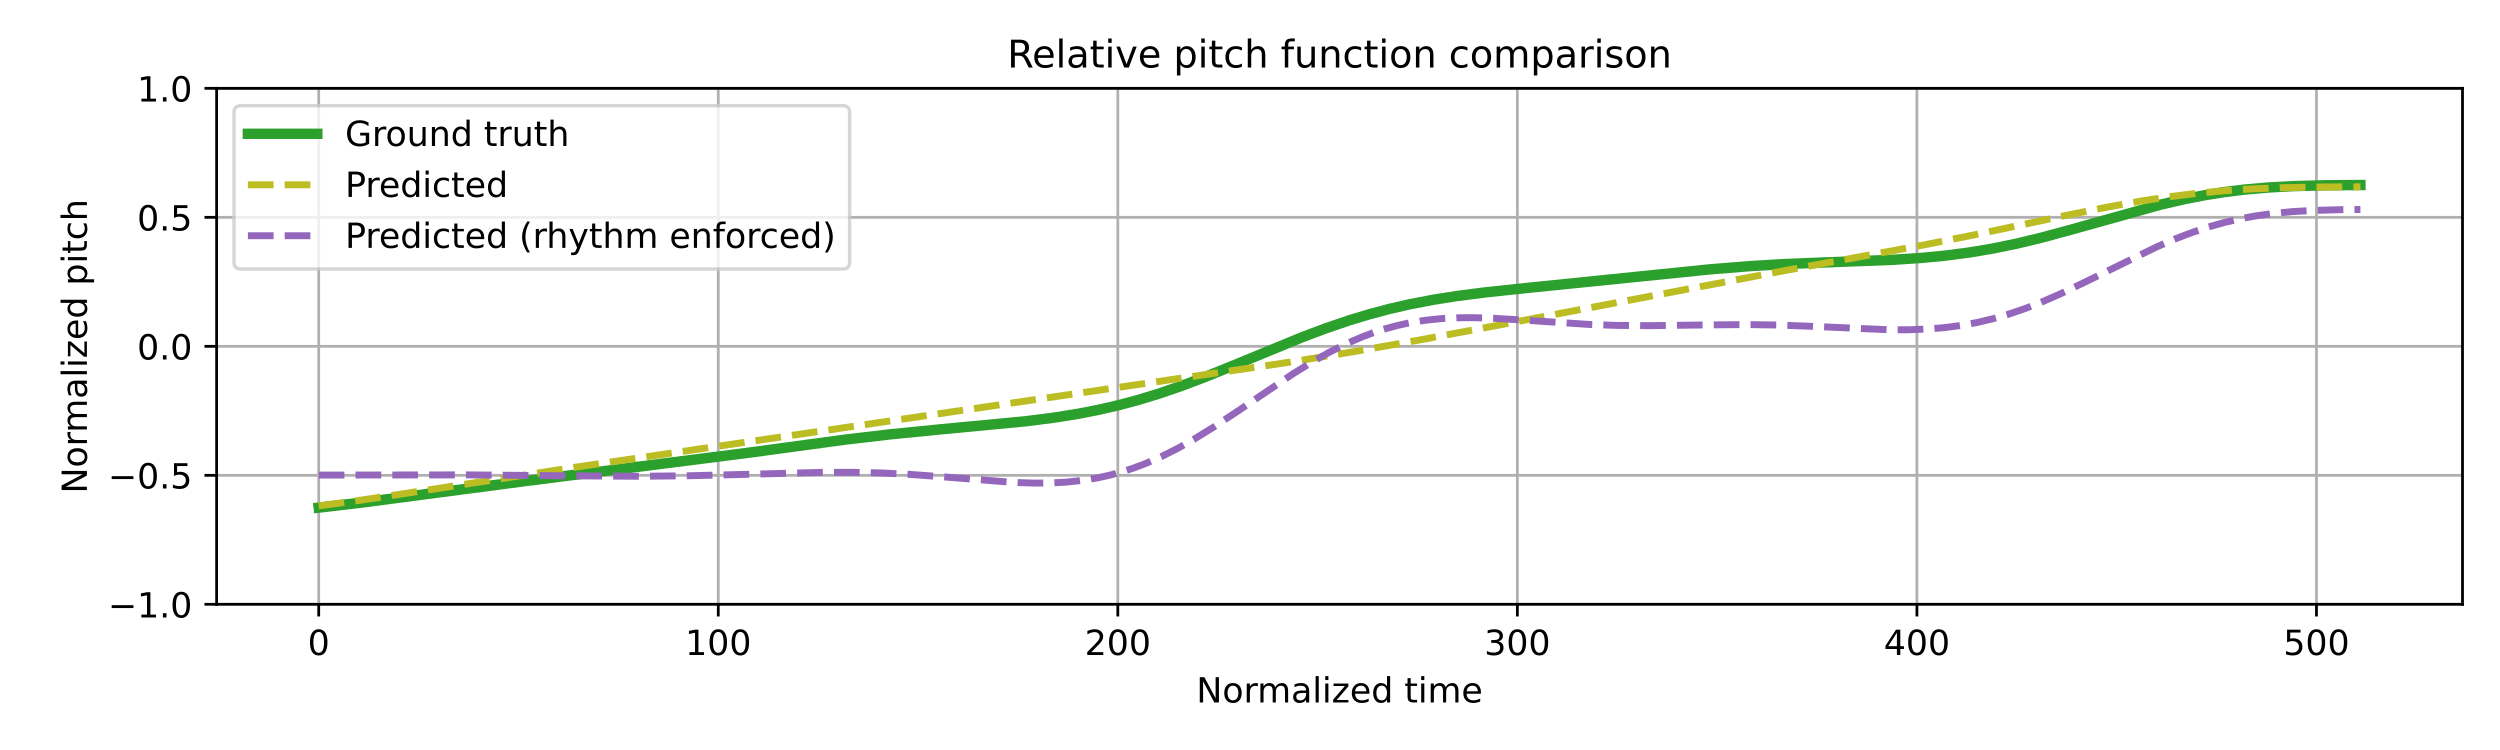
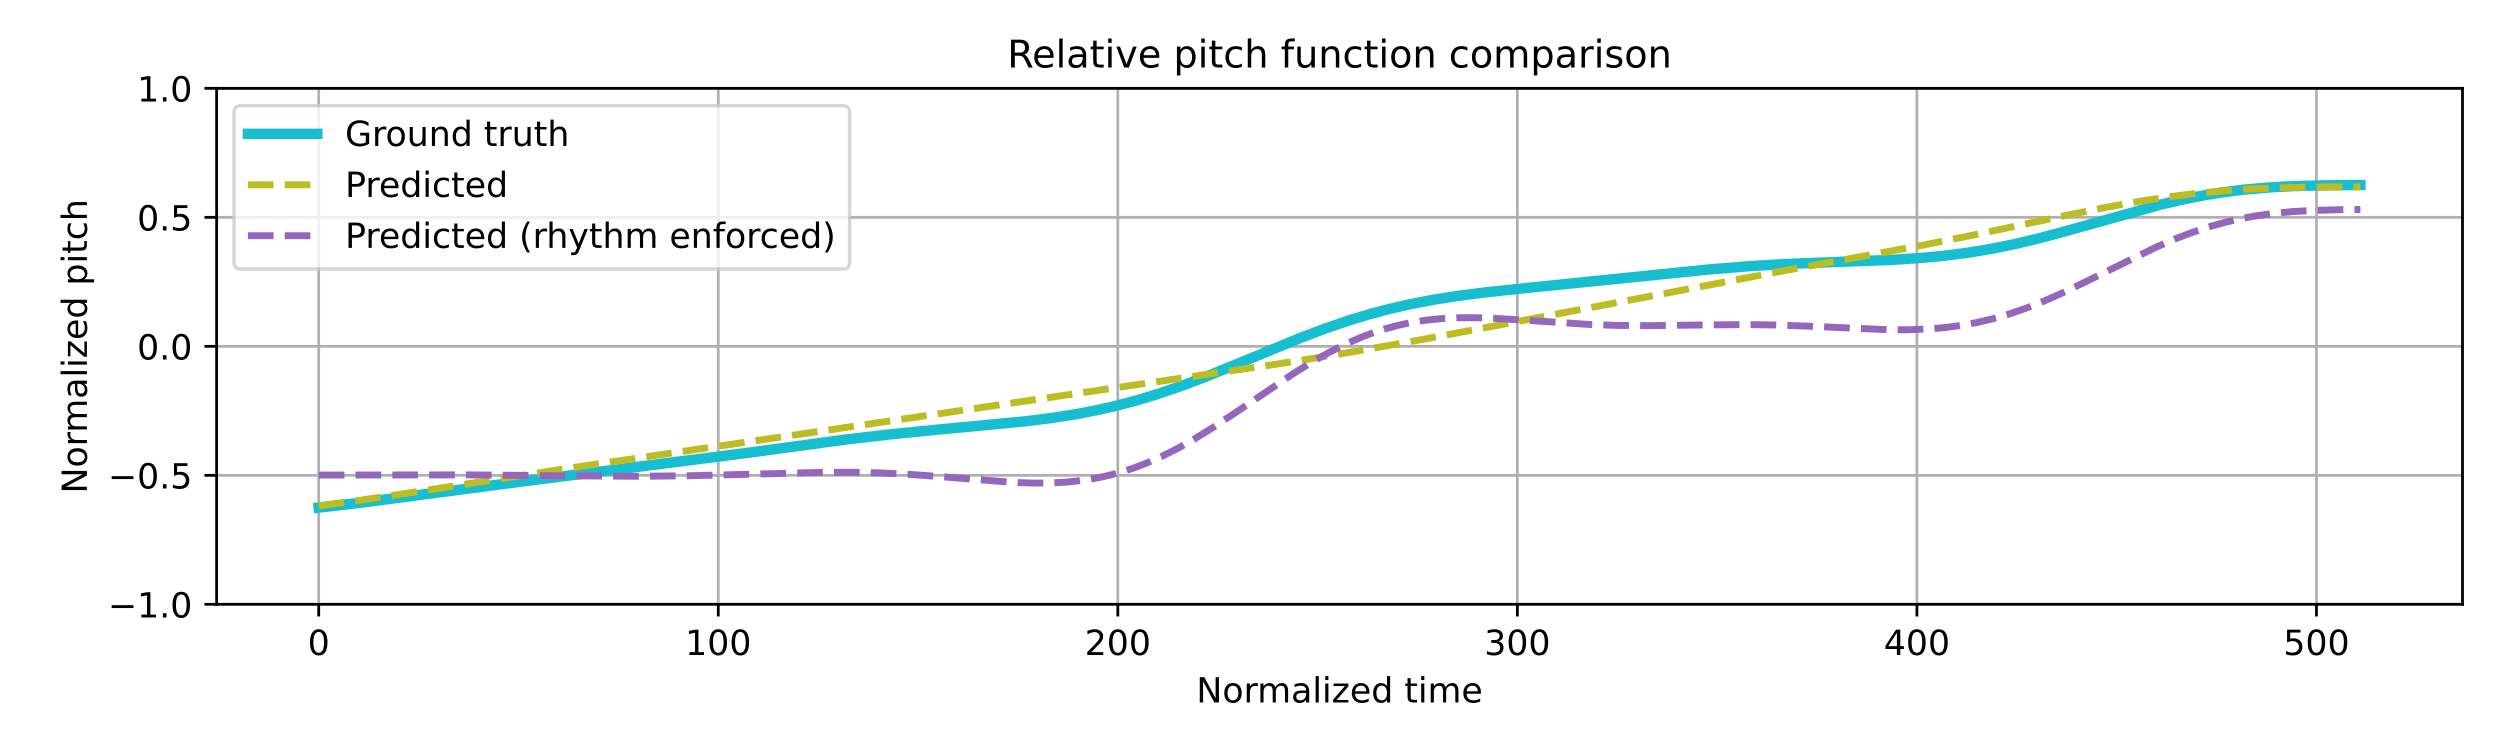
<svg xmlns="http://www.w3.org/2000/svg" xmlns:xlink="http://www.w3.org/1999/xlink" width="720pt" height="216pt" viewBox="0 0 720 216" version="1.1">
  <defs>
    <style type="text/css">*{stroke-linejoin: round; stroke-linecap: butt}</style>
  </defs>
  <g id="figure_1">
    <g id="patch_1">
      <path d="M 0 216  L 720 216  L 720 0  L 0 0  z " style="fill: #ffffff" />
    </g>
    <g id="axes_1">
      <g id="patch_2">
        <path d="M 62.39 174.04  L 709.2 174.04  L 709.2 25.44  L 62.39 25.44  z " style="fill: #ffffff" />
      </g>
      <g id="matplotlib.axis_1">
        <g id="xtick_1">
          <g id="line2d_1">
-             <path d="M 91.79 174.04  L 91.79 25.44  " clip-path="url(#p5f5b98c990)" style="fill: none; stroke: #b0b0b0; stroke-width: 0.8; stroke-linecap: square" />
+             <path d="M 91.79 174.04  L 91.79 25.44  " clip-path="url(#p38c64b8bce)" style="fill: none; stroke: #b0b0b0; stroke-width: 0.8; stroke-linecap: square" />
          </g>
          <g id="line2d_2">
            <defs>
-               <path id="m9836d0d7df" d="M 0 0  L 0 3.5  " style="stroke: #000000; stroke-width: 0.8" />
-             </defs>
-             <g>
-               <use xlink:href="#m9836d0d7df" x="91.79" y="174.04" style="stroke: #000000; stroke-width: 0.8" />
+               <path id="m291b161e72" d="M 0 0  L 0 3.5  " style="stroke: #000000; stroke-width: 0.8" />
+             </defs>
+             <g>
+               <use xlink:href="#m291b161e72" x="91.79" y="174.04" style="stroke: #000000; stroke-width: 0.8" />
            </g>
          </g>
          <g id="text_1">
            <g transform="translate(88.60921 188.6384) scale(0.1 -0.1)">
              <defs>
                <path id="DejaVuSans-30" d="M 2034 4250  Q 1547 4250 1301 3770  Q 1056 3291 1056 2328  Q 1056 1369 1301 889  Q 1547 409 2034 409  Q 2525 409 2770 889  Q 3016 1369 3016 2328  Q 3016 3291 2770 3770  Q 2525 4250 2034 4250  z M 2034 4750  Q 2819 4750 3233 4129  Q 3647 3509 3647 2328  Q 3647 1150 3233 529  Q 2819 -91 2034 -91  Q 1250 -91 836 529  Q 422 1150 422 2328  Q 422 3509 836 4129  Q 1250 4750 2034 4750  z " transform="scale(0.015625)" />
              </defs>
              <use xlink:href="#DejaVuSans-30" />
            </g>
          </g>
        </g>
        <g id="xtick_2">
          <g id="line2d_3">
-             <path d="M 206.861 174.04  L 206.861 25.44  " clip-path="url(#p5f5b98c990)" style="fill: none; stroke: #b0b0b0; stroke-width: 0.8; stroke-linecap: square" />
+             <path d="M 206.861 174.04  L 206.861 25.44  " clip-path="url(#p38c64b8bce)" style="fill: none; stroke: #b0b0b0; stroke-width: 0.8; stroke-linecap: square" />
          </g>
          <g id="line2d_4">
            <g>
-               <use xlink:href="#m9836d0d7df" x="206.861" y="174.04" style="stroke: #000000; stroke-width: 0.8" />
+               <use xlink:href="#m291b161e72" x="206.861" y="174.04" style="stroke: #000000; stroke-width: 0.8" />
            </g>
          </g>
          <g id="text_2">
            <g transform="translate(197.317 188.6384) scale(0.1 -0.1)">
              <defs>
                <path id="DejaVuSans-31" d="M 794 531  L 1825 531  L 1825 4091  L 703 3866  L 703 4441  L 1819 4666  L 2450 4666  L 2450 531  L 3481 531  L 3481 0  L 794 0  L 794 531  z " transform="scale(0.015625)" />
              </defs>
              <use xlink:href="#DejaVuSans-31" />
              <use xlink:href="#DejaVuSans-30" transform="translate(63.62305 0)" />
              <use xlink:href="#DejaVuSans-30" transform="translate(127.2461 0)" />
            </g>
          </g>
        </g>
        <g id="xtick_3">
          <g id="line2d_5">
-             <path d="M 321.931 174.04  L 321.931 25.44  " clip-path="url(#p5f5b98c990)" style="fill: none; stroke: #b0b0b0; stroke-width: 0.8; stroke-linecap: square" />
+             <path d="M 321.931 174.04  L 321.931 25.44  " clip-path="url(#p38c64b8bce)" style="fill: none; stroke: #b0b0b0; stroke-width: 0.8; stroke-linecap: square" />
          </g>
          <g id="line2d_6">
            <g>
-               <use xlink:href="#m9836d0d7df" x="321.931" y="174.04" style="stroke: #000000; stroke-width: 0.8" />
+               <use xlink:href="#m291b161e72" x="321.931" y="174.04" style="stroke: #000000; stroke-width: 0.8" />
            </g>
          </g>
          <g id="text_3">
            <g transform="translate(312.3872 188.6384) scale(0.1 -0.1)">
              <defs>
                <path id="DejaVuSans-32" d="M 1228 531  L 3431 531  L 3431 0  L 469 0  L 469 531  Q 828 903 1448 1529  Q 2069 2156 2228 2338  Q 2531 2678 2651 2914  Q 2772 3150 2772 3378  Q 2772 3750 2511 3984  Q 2250 4219 1831 4219  Q 1534 4219 1204 4116  Q 875 4013 500 3803  L 500 4441  Q 881 4594 1212 4672  Q 1544 4750 1819 4750  Q 2544 4750 2975 4387  Q 3406 4025 3406 3419  Q 3406 3131 3298 2873  Q 3191 2616 2906 2266  Q 2828 2175 2409 1742  Q 1991 1309 1228 531  z " transform="scale(0.015625)" />
              </defs>
              <use xlink:href="#DejaVuSans-32" />
              <use xlink:href="#DejaVuSans-30" transform="translate(63.62305 0)" />
              <use xlink:href="#DejaVuSans-30" transform="translate(127.2461 0)" />
            </g>
          </g>
        </g>
        <g id="xtick_4">
          <g id="line2d_7">
-             <path d="M 437.001 174.04  L 437.001 25.44  " clip-path="url(#p5f5b98c990)" style="fill: none; stroke: #b0b0b0; stroke-width: 0.8; stroke-linecap: square" />
+             <path d="M 437.001 174.04  L 437.001 25.44  " clip-path="url(#p38c64b8bce)" style="fill: none; stroke: #b0b0b0; stroke-width: 0.8; stroke-linecap: square" />
          </g>
          <g id="line2d_8">
            <g>
-               <use xlink:href="#m9836d0d7df" x="437.001" y="174.04" style="stroke: #000000; stroke-width: 0.8" />
+               <use xlink:href="#m291b161e72" x="437.001" y="174.04" style="stroke: #000000; stroke-width: 0.8" />
            </g>
          </g>
          <g id="text_4">
            <g transform="translate(427.4575 188.6384) scale(0.1 -0.1)">
              <defs>
                <path id="DejaVuSans-33" d="M 2597 2516  Q 3050 2419 3304 2112  Q 3559 1806 3559 1356  Q 3559 666 3084 287  Q 2609 -91 1734 -91  Q 1441 -91 1130 -33  Q 819 25 488 141  L 488 750  Q 750 597 1062 519  Q 1375 441 1716 441  Q 2309 441 2620 675  Q 2931 909 2931 1356  Q 2931 1769 2642 2001  Q 2353 2234 1838 2234  L 1294 2234  L 1294 2753  L 1863 2753  Q 2328 2753 2575 2939  Q 2822 3125 2822 3475  Q 2822 3834 2567 4026  Q 2313 4219 1838 4219  Q 1578 4219 1281 4162  Q 984 4106 628 3988  L 628 4550  Q 988 4650 1302 4700  Q 1616 4750 1894 4750  Q 2613 4750 3031 4423  Q 3450 4097 3450 3541  Q 3450 3153 3228 2886  Q 3006 2619 2597 2516  z " transform="scale(0.015625)" />
              </defs>
              <use xlink:href="#DejaVuSans-33" />
              <use xlink:href="#DejaVuSans-30" transform="translate(63.62305 0)" />
              <use xlink:href="#DejaVuSans-30" transform="translate(127.2461 0)" />
            </g>
          </g>
        </g>
        <g id="xtick_5">
          <g id="line2d_9">
-             <path d="M 552.072 174.04  L 552.072 25.44  " clip-path="url(#p5f5b98c990)" style="fill: none; stroke: #b0b0b0; stroke-width: 0.8; stroke-linecap: square" />
+             <path d="M 552.072 174.04  L 552.072 25.44  " clip-path="url(#p38c64b8bce)" style="fill: none; stroke: #b0b0b0; stroke-width: 0.8; stroke-linecap: square" />
          </g>
          <g id="line2d_10">
            <g>
-               <use xlink:href="#m9836d0d7df" x="552.072" y="174.04" style="stroke: #000000; stroke-width: 0.8" />
+               <use xlink:href="#m291b161e72" x="552.072" y="174.04" style="stroke: #000000; stroke-width: 0.8" />
            </g>
          </g>
          <g id="text_5">
            <g transform="translate(542.5278 188.6384) scale(0.1 -0.1)">
              <defs>
                <path id="DejaVuSans-34" d="M 2419 4116  L 825 1625  L 2419 1625  L 2419 4116  z M 2253 4666  L 3047 4666  L 3047 1625  L 3713 1625  L 3713 1100  L 3047 1100  L 3047 0  L 2419 0  L 2419 1100  L 313 1100  L 313 1709  L 2253 4666  z " transform="scale(0.015625)" />
              </defs>
              <use xlink:href="#DejaVuSans-34" />
              <use xlink:href="#DejaVuSans-30" transform="translate(63.62305 0)" />
              <use xlink:href="#DejaVuSans-30" transform="translate(127.2461 0)" />
            </g>
          </g>
        </g>
        <g id="xtick_6">
          <g id="line2d_11">
-             <path d="M 667.142 174.04  L 667.142 25.44  " clip-path="url(#p5f5b98c990)" style="fill: none; stroke: #b0b0b0; stroke-width: 0.8; stroke-linecap: square" />
+             <path d="M 667.142 174.04  L 667.142 25.44  " clip-path="url(#p38c64b8bce)" style="fill: none; stroke: #b0b0b0; stroke-width: 0.8; stroke-linecap: square" />
          </g>
          <g id="line2d_12">
            <g>
-               <use xlink:href="#m9836d0d7df" x="667.142" y="174.04" style="stroke: #000000; stroke-width: 0.8" />
+               <use xlink:href="#m291b161e72" x="667.142" y="174.04" style="stroke: #000000; stroke-width: 0.8" />
            </g>
          </g>
          <g id="text_6">
            <g transform="translate(657.5981 188.6384) scale(0.1 -0.1)">
              <defs>
                <path id="DejaVuSans-35" d="M 691 4666  L 3169 4666  L 3169 4134  L 1269 4134  L 1269 2991  Q 1406 3038 1543 3061  Q 1681 3084 1819 3084  Q 2600 3084 3056 2656  Q 3513 2228 3513 1497  Q 3513 744 3044 326  Q 2575 -91 1722 -91  Q 1428 -91 1123 -41  Q 819 9 494 109  L 494 744  Q 775 591 1075 516  Q 1375 441 1709 441  Q 2250 441 2565 725  Q 2881 1009 2881 1497  Q 2881 1984 2565 2268  Q 2250 2553 1709 2553  Q 1456 2553 1204 2497  Q 953 2441 691 2322  L 691 4666  z " transform="scale(0.015625)" />
              </defs>
              <use xlink:href="#DejaVuSans-35" />
              <use xlink:href="#DejaVuSans-30" transform="translate(63.62305 0)" />
              <use xlink:href="#DejaVuSans-30" transform="translate(127.2461 0)" />
            </g>
          </g>
        </g>
        <g id="text_7">
          <g transform="translate(344.5544 202.3166) scale(0.1 -0.1)">
            <defs>
              <path id="DejaVuSans-4e" d="M 628 4666  L 1478 4666  L 3547 763  L 3547 4666  L 4159 4666  L 4159 0  L 3309 0  L 1241 3903  L 1241 0  L 628 0  L 628 4666  z " transform="scale(0.015625)" />
              <path id="DejaVuSans-6f" d="M 1959 3097  Q 1497 3097 1228 2736  Q 959 2375 959 1747  Q 959 1119 1226 758  Q 1494 397 1959 397  Q 2419 397 2687 759  Q 2956 1122 2956 1747  Q 2956 2369 2687 2733  Q 2419 3097 1959 3097  z M 1959 3584  Q 2709 3584 3137 3096  Q 3566 2609 3566 1747  Q 3566 888 3137 398  Q 2709 -91 1959 -91  Q 1206 -91 779 398  Q 353 888 353 1747  Q 353 2609 779 3096  Q 1206 3584 1959 3584  z " transform="scale(0.015625)" />
              <path id="DejaVuSans-72" d="M 2631 2963  Q 2534 3019 2420 3045  Q 2306 3072 2169 3072  Q 1681 3072 1420 2755  Q 1159 2438 1159 1844  L 1159 0  L 581 0  L 581 3500  L 1159 3500  L 1159 2956  Q 1341 3275 1631 3429  Q 1922 3584 2338 3584  Q 2397 3584 2469 3576  Q 2541 3569 2628 3553  L 2631 2963  z " transform="scale(0.015625)" />
              <path id="DejaVuSans-6d" d="M 3328 2828  Q 3544 3216 3844 3400  Q 4144 3584 4550 3584  Q 5097 3584 5394 3201  Q 5691 2819 5691 2113  L 5691 0  L 5113 0  L 5113 2094  Q 5113 2597 4934 2840  Q 4756 3084 4391 3084  Q 3944 3084 3684 2787  Q 3425 2491 3425 1978  L 3425 0  L 2847 0  L 2847 2094  Q 2847 2600 2669 2842  Q 2491 3084 2119 3084  Q 1678 3084 1418 2786  Q 1159 2488 1159 1978  L 1159 0  L 581 0  L 581 3500  L 1159 3500  L 1159 2956  Q 1356 3278 1631 3431  Q 1906 3584 2284 3584  Q 2666 3584 2933 3390  Q 3200 3197 3328 2828  z " transform="scale(0.015625)" />
              <path id="DejaVuSans-61" d="M 2194 1759  Q 1497 1759 1228 1600  Q 959 1441 959 1056  Q 959 750 1161 570  Q 1363 391 1709 391  Q 2188 391 2477 730  Q 2766 1069 2766 1631  L 2766 1759  L 2194 1759  z M 3341 1997  L 3341 0  L 2766 0  L 2766 531  Q 2569 213 2275 61  Q 1981 -91 1556 -91  Q 1019 -91 701 211  Q 384 513 384 1019  Q 384 1609 779 1909  Q 1175 2209 1959 2209  L 2766 2209  L 2766 2266  Q 2766 2663 2505 2880  Q 2244 3097 1772 3097  Q 1472 3097 1187 3025  Q 903 2953 641 2809  L 641 3341  Q 956 3463 1253 3523  Q 1550 3584 1831 3584  Q 2591 3584 2966 3190  Q 3341 2797 3341 1997  z " transform="scale(0.015625)" />
              <path id="DejaVuSans-6c" d="M 603 4863  L 1178 4863  L 1178 0  L 603 0  L 603 4863  z " transform="scale(0.015625)" />
              <path id="DejaVuSans-69" d="M 603 3500  L 1178 3500  L 1178 0  L 603 0  L 603 3500  z M 603 4863  L 1178 4863  L 1178 4134  L 603 4134  L 603 4863  z " transform="scale(0.015625)" />
              <path id="DejaVuSans-7a" d="M 353 3500  L 3084 3500  L 3084 2975  L 922 459  L 3084 459  L 3084 0  L 275 0  L 275 525  L 2438 3041  L 353 3041  L 353 3500  z " transform="scale(0.015625)" />
              <path id="DejaVuSans-65" d="M 3597 1894  L 3597 1613  L 953 1613  Q 991 1019 1311 708  Q 1631 397 2203 397  Q 2534 397 2845 478  Q 3156 559 3463 722  L 3463 178  Q 3153 47 2828 -22  Q 2503 -91 2169 -91  Q 1331 -91 842 396  Q 353 884 353 1716  Q 353 2575 817 3079  Q 1281 3584 2069 3584  Q 2775 3584 3186 3129  Q 3597 2675 3597 1894  z M 3022 2063  Q 3016 2534 2758 2815  Q 2500 3097 2075 3097  Q 1594 3097 1305 2825  Q 1016 2553 972 2059  L 3022 2063  z " transform="scale(0.015625)" />
              <path id="DejaVuSans-64" d="M 2906 2969  L 2906 4863  L 3481 4863  L 3481 0  L 2906 0  L 2906 525  Q 2725 213 2448 61  Q 2172 -91 1784 -91  Q 1150 -91 751 415  Q 353 922 353 1747  Q 353 2572 751 3078  Q 1150 3584 1784 3584  Q 2172 3584 2448 3432  Q 2725 3281 2906 2969  z M 947 1747  Q 947 1113 1208 752  Q 1469 391 1925 391  Q 2381 391 2643 752  Q 2906 1113 2906 1747  Q 2906 2381 2643 2742  Q 2381 3103 1925 3103  Q 1469 3103 1208 2742  Q 947 2381 947 1747  z " transform="scale(0.015625)" />
              <path id="DejaVuSans-20" transform="scale(0.015625)" />
              <path id="DejaVuSans-74" d="M 1172 4494  L 1172 3500  L 2356 3500  L 2356 3053  L 1172 3053  L 1172 1153  Q 1172 725 1289 603  Q 1406 481 1766 481  L 2356 481  L 2356 0  L 1766 0  Q 1100 0 847 248  Q 594 497 594 1153  L 594 3053  L 172 3053  L 172 3500  L 594 3500  L 594 4494  L 1172 4494  z " transform="scale(0.015625)" />
            </defs>
            <use xlink:href="#DejaVuSans-4e" />
            <use xlink:href="#DejaVuSans-6f" transform="translate(74.80469 0)" />
            <use xlink:href="#DejaVuSans-72" transform="translate(135.9863 0)" />
            <use xlink:href="#DejaVuSans-6d" transform="translate(175.3496 0)" />
            <use xlink:href="#DejaVuSans-61" transform="translate(272.7617 0)" />
            <use xlink:href="#DejaVuSans-6c" transform="translate(334.041 0)" />
            <use xlink:href="#DejaVuSans-69" transform="translate(361.8242 0)" />
            <use xlink:href="#DejaVuSans-7a" transform="translate(389.6074 0)" />
            <use xlink:href="#DejaVuSans-65" transform="translate(442.0977 0)" />
            <use xlink:href="#DejaVuSans-64" transform="translate(503.6211 0)" />
            <use xlink:href="#DejaVuSans-20" transform="translate(567.0977 0)" />
            <use xlink:href="#DejaVuSans-74" transform="translate(598.8848 0)" />
            <use xlink:href="#DejaVuSans-69" transform="translate(638.0938 0)" />
            <use xlink:href="#DejaVuSans-6d" transform="translate(665.877 0)" />
            <use xlink:href="#DejaVuSans-65" transform="translate(763.2891 0)" />
          </g>
        </g>
      </g>
      <g id="matplotlib.axis_2">
        <g id="ytick_1">
          <g id="line2d_13">
-             <path d="M 62.39 174.04  L 709.2 174.04  " clip-path="url(#p5f5b98c990)" style="fill: none; stroke: #b0b0b0; stroke-width: 0.8; stroke-linecap: square" />
+             <path d="M 62.39 174.04  L 709.2 174.04  " clip-path="url(#p38c64b8bce)" style="fill: none; stroke: #b0b0b0; stroke-width: 0.8; stroke-linecap: square" />
          </g>
          <g id="line2d_14">
            <defs>
-               <path id="mcc14e38913" d="M 0 0  L -3.5 0  " style="stroke: #000000; stroke-width: 0.8" />
-             </defs>
-             <g>
-               <use xlink:href="#mcc14e38913" x="62.39" y="174.04" style="stroke: #000000; stroke-width: 0.8" />
+               <path id="mbee894bbf2" d="M 0 0  L -3.5 0  " style="stroke: #000000; stroke-width: 0.8" />
+             </defs>
+             <g>
+               <use xlink:href="#mbee894bbf2" x="62.39" y="174.04" style="stroke: #000000; stroke-width: 0.8" />
            </g>
          </g>
          <g id="text_8">
            <g transform="translate(31.10719 177.8392) scale(0.1 -0.1)">
              <defs>
                <path id="DejaVuSans-2212" d="M 678 2272  L 4684 2272  L 4684 1741  L 678 1741  L 678 2272  z " transform="scale(0.015625)" />
                <path id="DejaVuSans-2e" d="M 684 794  L 1344 794  L 1344 0  L 684 0  L 684 794  z " transform="scale(0.015625)" />
              </defs>
              <use xlink:href="#DejaVuSans-2212" />
              <use xlink:href="#DejaVuSans-31" transform="translate(83.78906 0)" />
              <use xlink:href="#DejaVuSans-2e" transform="translate(147.4121 0)" />
              <use xlink:href="#DejaVuSans-30" transform="translate(179.1992 0)" />
            </g>
          </g>
        </g>
        <g id="ytick_2">
          <g id="line2d_15">
-             <path d="M 62.39 136.89  L 709.2 136.89  " clip-path="url(#p5f5b98c990)" style="fill: none; stroke: #b0b0b0; stroke-width: 0.8; stroke-linecap: square" />
+             <path d="M 62.39 136.89  L 709.2 136.89  " clip-path="url(#p38c64b8bce)" style="fill: none; stroke: #b0b0b0; stroke-width: 0.8; stroke-linecap: square" />
          </g>
          <g id="line2d_16">
            <g>
-               <use xlink:href="#mcc14e38913" x="62.39" y="136.89" style="stroke: #000000; stroke-width: 0.8" />
+               <use xlink:href="#mbee894bbf2" x="62.39" y="136.89" style="stroke: #000000; stroke-width: 0.8" />
            </g>
          </g>
          <g id="text_9">
            <g transform="translate(31.10719 140.6892) scale(0.1 -0.1)">
              <use xlink:href="#DejaVuSans-2212" />
              <use xlink:href="#DejaVuSans-30" transform="translate(83.78906 0)" />
              <use xlink:href="#DejaVuSans-2e" transform="translate(147.4121 0)" />
              <use xlink:href="#DejaVuSans-35" transform="translate(179.1992 0)" />
            </g>
          </g>
        </g>
        <g id="ytick_3">
          <g id="line2d_17">
-             <path d="M 62.39 99.74  L 709.2 99.74  " clip-path="url(#p5f5b98c990)" style="fill: none; stroke: #b0b0b0; stroke-width: 0.8; stroke-linecap: square" />
+             <path d="M 62.39 99.74  L 709.2 99.74  " clip-path="url(#p38c64b8bce)" style="fill: none; stroke: #b0b0b0; stroke-width: 0.8; stroke-linecap: square" />
          </g>
          <g id="line2d_18">
            <g>
-               <use xlink:href="#mcc14e38913" x="62.39" y="99.74" style="stroke: #000000; stroke-width: 0.8" />
+               <use xlink:href="#mbee894bbf2" x="62.39" y="99.74" style="stroke: #000000; stroke-width: 0.8" />
            </g>
          </g>
          <g id="text_10">
            <g transform="translate(39.48687 103.5392) scale(0.1 -0.1)">
              <use xlink:href="#DejaVuSans-30" />
              <use xlink:href="#DejaVuSans-2e" transform="translate(63.62305 0)" />
              <use xlink:href="#DejaVuSans-30" transform="translate(95.41016 0)" />
            </g>
          </g>
        </g>
        <g id="ytick_4">
          <g id="line2d_19">
-             <path d="M 62.39 62.59  L 709.2 62.59  " clip-path="url(#p5f5b98c990)" style="fill: none; stroke: #b0b0b0; stroke-width: 0.8; stroke-linecap: square" />
+             <path d="M 62.39 62.59  L 709.2 62.59  " clip-path="url(#p38c64b8bce)" style="fill: none; stroke: #b0b0b0; stroke-width: 0.8; stroke-linecap: square" />
          </g>
          <g id="line2d_20">
            <g>
-               <use xlink:href="#mcc14e38913" x="62.39" y="62.59" style="stroke: #000000; stroke-width: 0.8" />
+               <use xlink:href="#mbee894bbf2" x="62.39" y="62.59" style="stroke: #000000; stroke-width: 0.8" />
            </g>
          </g>
          <g id="text_11">
            <g transform="translate(39.48687 66.38922) scale(0.1 -0.1)">
              <use xlink:href="#DejaVuSans-30" />
              <use xlink:href="#DejaVuSans-2e" transform="translate(63.62305 0)" />
              <use xlink:href="#DejaVuSans-35" transform="translate(95.41016 0)" />
            </g>
          </g>
        </g>
        <g id="ytick_5">
          <g id="line2d_21">
-             <path d="M 62.39 25.44  L 709.2 25.44  " clip-path="url(#p5f5b98c990)" style="fill: none; stroke: #b0b0b0; stroke-width: 0.8; stroke-linecap: square" />
+             <path d="M 62.39 25.44  L 709.2 25.44  " clip-path="url(#p38c64b8bce)" style="fill: none; stroke: #b0b0b0; stroke-width: 0.8; stroke-linecap: square" />
          </g>
          <g id="line2d_22">
            <g>
-               <use xlink:href="#mcc14e38913" x="62.39" y="25.44" style="stroke: #000000; stroke-width: 0.8" />
+               <use xlink:href="#mbee894bbf2" x="62.39" y="25.44" style="stroke: #000000; stroke-width: 0.8" />
            </g>
          </g>
          <g id="text_12">
            <g transform="translate(39.48687 29.23922) scale(0.1 -0.1)">
              <use xlink:href="#DejaVuSans-31" />
              <use xlink:href="#DejaVuSans-2e" transform="translate(63.62305 0)" />
              <use xlink:href="#DejaVuSans-30" transform="translate(95.41016 0)" />
            </g>
          </g>
        </g>
        <g id="text_13">
          <g transform="translate(25.0275 142.1259) rotate(-90) scale(0.1 -0.1)">
            <defs>
              <path id="DejaVuSans-70" d="M 1159 525  L 1159 -1331  L 581 -1331  L 581 3500  L 1159 3500  L 1159 2969  Q 1341 3281 1617 3432  Q 1894 3584 2278 3584  Q 2916 3584 3314 3078  Q 3713 2572 3713 1747  Q 3713 922 3314 415  Q 2916 -91 2278 -91  Q 1894 -91 1617 61  Q 1341 213 1159 525  z M 3116 1747  Q 3116 2381 2855 2742  Q 2594 3103 2138 3103  Q 1681 3103 1420 2742  Q 1159 2381 1159 1747  Q 1159 1113 1420 752  Q 1681 391 2138 391  Q 2594 391 2855 752  Q 3116 1113 3116 1747  z " transform="scale(0.015625)" />
              <path id="DejaVuSans-63" d="M 3122 3366  L 3122 2828  Q 2878 2963 2633 3030  Q 2388 3097 2138 3097  Q 1578 3097 1268 2742  Q 959 2388 959 1747  Q 959 1106 1268 751  Q 1578 397 2138 397  Q 2388 397 2633 464  Q 2878 531 3122 666  L 3122 134  Q 2881 22 2623 -34  Q 2366 -91 2075 -91  Q 1284 -91 818 406  Q 353 903 353 1747  Q 353 2603 823 3093  Q 1294 3584 2113 3584  Q 2378 3584 2631 3529  Q 2884 3475 3122 3366  z " transform="scale(0.015625)" />
              <path id="DejaVuSans-68" d="M 3513 2113  L 3513 0  L 2938 0  L 2938 2094  Q 2938 2591 2744 2837  Q 2550 3084 2163 3084  Q 1697 3084 1428 2787  Q 1159 2491 1159 1978  L 1159 0  L 581 0  L 581 4863  L 1159 4863  L 1159 2956  Q 1366 3272 1645 3428  Q 1925 3584 2291 3584  Q 2894 3584 3203 3211  Q 3513 2838 3513 2113  z " transform="scale(0.015625)" />
            </defs>
            <use xlink:href="#DejaVuSans-4e" />
            <use xlink:href="#DejaVuSans-6f" transform="translate(74.80469 0)" />
            <use xlink:href="#DejaVuSans-72" transform="translate(135.9863 0)" />
            <use xlink:href="#DejaVuSans-6d" transform="translate(175.3496 0)" />
            <use xlink:href="#DejaVuSans-61" transform="translate(272.7617 0)" />
            <use xlink:href="#DejaVuSans-6c" transform="translate(334.041 0)" />
            <use xlink:href="#DejaVuSans-69" transform="translate(361.8242 0)" />
            <use xlink:href="#DejaVuSans-7a" transform="translate(389.6074 0)" />
            <use xlink:href="#DejaVuSans-65" transform="translate(442.0977 0)" />
            <use xlink:href="#DejaVuSans-64" transform="translate(503.6211 0)" />
            <use xlink:href="#DejaVuSans-20" transform="translate(567.0977 0)" />
            <use xlink:href="#DejaVuSans-70" transform="translate(598.8848 0)" />
            <use xlink:href="#DejaVuSans-69" transform="translate(662.3613 0)" />
            <use xlink:href="#DejaVuSans-74" transform="translate(690.1445 0)" />
            <use xlink:href="#DejaVuSans-63" transform="translate(729.3535 0)" />
            <use xlink:href="#DejaVuSans-68" transform="translate(784.334 0)" />
          </g>
        </g>
      </g>
      <g id="line2d_23">
-         <path d="M 91.79 146.196  L 104.448 144.711  L 122.859 142.283  L 151.627 138.502  L 214.916 130.471  L 243.683 126.572  L 256.341 125.092  L 270.149 123.721  L 295.465 121.319  L 303.52 120.291  L 310.424 119.186  L 316.177 118.07  L 321.931 116.751  L 327.685 115.219  L 333.438 113.471  L 340.342 111.109  L 347.246 108.501  L 356.452 104.76  L 374.863 97.179  L 381.768 94.58  L 388.672 92.228  L 394.425 90.489  L 400.179 88.962  L 405.932 87.644  L 412.837 86.319  L 419.741 85.234  L 427.796 84.199  L 439.303 82.979  L 473.824 79.469  L 492.235 77.595  L 503.742 76.66  L 514.098 76.044  L 526.756 75.534  L 545.167 74.824  L 553.222 74.294  L 560.126 73.633  L 567.031 72.737  L 573.935 71.58  L 580.839 70.159  L 587.743 68.499  L 595.798 66.327  L 622.264 58.926  L 629.169 57.342  L 634.922 56.226  L 640.676 55.311  L 646.429 54.599  L 653.333 53.993  L 660.238 53.614  L 669.443 53.367  L 679.8 53.284  L 679.8 53.284  " clip-path="url(#p5f5b98c990)" style="fill: none; stroke: #2ca02c; stroke-width: 3; stroke-linecap: square" />
+         <path d="M 91.79 146.196  L 104.448 144.711  L 122.859 142.283  L 151.627 138.502  L 214.916 130.471  L 243.683 126.572  L 256.341 125.092  L 270.149 123.721  L 295.465 121.319  L 303.52 120.291  L 310.424 119.186  L 316.177 118.07  L 321.931 116.751  L 327.685 115.219  L 333.438 113.471  L 340.342 111.109  L 347.246 108.501  L 356.452 104.76  L 374.863 97.179  L 381.768 94.58  L 388.672 92.228  L 394.425 90.489  L 400.179 88.962  L 405.932 87.644  L 412.837 86.319  L 419.741 85.234  L 427.796 84.199  L 439.303 82.979  L 473.824 79.469  L 492.235 77.595  L 503.742 76.66  L 514.098 76.044  L 526.756 75.534  L 545.167 74.824  L 553.222 74.294  L 560.126 73.633  L 567.031 72.737  L 573.935 71.58  L 580.839 70.159  L 587.743 68.499  L 595.798 66.327  L 622.264 58.926  L 629.169 57.342  L 634.922 56.226  L 640.676 55.311  L 646.429 54.599  L 653.333 53.993  L 660.238 53.614  L 669.443 53.367  L 679.8 53.284  L 679.8 53.284  " clip-path="url(#p38c64b8bce)" style="fill: none; stroke: #17becf; stroke-width: 3; stroke-linecap: square" />
      </g>
      <g id="line2d_24">
-         <path d="M 91.79 145.677  L 103.297 144.136  L 118.257 141.881  L 165.435 134.596  L 371.411 104.307  L 389.822 101.28  L 408.234 98.024  L 430.097 93.92  L 514.098 77.909  L 553.222 70.707  L 569.332 67.481  L 594.648 62.116  L 607.305 59.565  L 616.511 57.916  L 624.566 56.683  L 632.621 55.681  L 640.676 54.922  L 648.731 54.397  L 657.936 54.04  L 669.443 53.848  L 679.8 53.803  L 679.8 53.803  " clip-path="url(#p5f5b98c990)" style="fill: none; stroke-dasharray: 7.4,3.2; stroke-dashoffset: 0; stroke: #bcbd22; stroke-width: 2" />
+         <path d="M 91.79 145.677  L 103.297 144.136  L 118.257 141.881  L 165.435 134.596  L 371.411 104.307  L 389.822 101.28  L 408.234 98.024  L 430.097 93.92  L 514.098 77.909  L 553.222 70.707  L 569.332 67.481  L 594.648 62.116  L 607.305 59.565  L 616.511 57.916  L 624.566 56.683  L 632.621 55.681  L 640.676 54.922  L 648.731 54.397  L 657.936 54.04  L 669.443 53.848  L 679.8 53.803  L 679.8 53.803  " clip-path="url(#p38c64b8bce)" style="fill: none; stroke-dasharray: 7.4,3.2; stroke-dashoffset: 0; stroke: #bcbd22; stroke-width: 2" />
      </g>
      <g id="line2d_25">
-         <path d="M 91.79 136.825  L 134.366 136.764  L 160.833 137.011  L 183.847 137.163  L 197.655 137.036  L 212.614 136.672  L 236.779 136.036  L 245.985 136.028  L 254.04 136.222  L 262.094 136.624  L 271.3 137.305  L 292.013 138.943  L 297.766 139.13  L 302.369 139.098  L 306.972 138.858  L 311.575 138.374  L 316.177 137.614  L 319.63 136.846  L 323.082 135.901  L 326.534 134.774  L 329.986 133.466  L 334.589 131.444  L 339.192 129.123  L 343.794 126.534  L 349.548 122.985  L 356.452 118.408  L 372.562 107.539  L 378.315 103.996  L 382.918 101.413  L 387.521 99.1  L 392.124 97.088  L 395.576 95.788  L 399.028 94.671  L 402.48 93.737  L 405.932 92.979  L 410.535 92.231  L 415.138 91.757  L 419.741 91.523  L 424.344 91.487  L 430.097 91.658  L 438.152 92.147  L 457.714 93.443  L 465.769 93.717  L 474.974 93.791  L 487.632 93.627  L 502.591 93.473  L 511.797 93.601  L 522.153 93.995  L 544.017 94.971  L 549.77 94.973  L 555.524 94.742  L 560.126 94.348  L 564.729 93.738  L 569.332 92.894  L 573.935 91.805  L 578.538 90.467  L 583.141 88.891  L 587.743 87.094  L 593.497 84.583  L 600.401 81.281  L 621.114 71.105  L 626.867 68.643  L 631.47 66.89  L 636.073 65.357  L 640.676 64.055  L 645.278 62.986  L 649.881 62.141  L 654.484 61.501  L 660.238 60.948  L 665.991 60.615  L 674.046 60.395  L 679.8 60.341  L 679.8 60.341  " clip-path="url(#p5f5b98c990)" style="fill: none; stroke-dasharray: 7.4,3.2; stroke-dashoffset: 0; stroke: #9467bd; stroke-width: 2" />
+         <path d="M 91.79 136.825  L 134.366 136.764  L 160.833 137.011  L 183.847 137.163  L 197.655 137.036  L 212.614 136.672  L 236.779 136.036  L 245.985 136.028  L 254.04 136.222  L 262.094 136.624  L 271.3 137.305  L 292.013 138.943  L 297.766 139.13  L 302.369 139.098  L 306.972 138.858  L 311.575 138.374  L 316.177 137.614  L 319.63 136.846  L 323.082 135.901  L 326.534 134.774  L 329.986 133.466  L 334.589 131.444  L 339.192 129.123  L 343.794 126.534  L 349.548 122.985  L 356.452 118.408  L 372.562 107.539  L 378.315 103.996  L 382.918 101.413  L 387.521 99.1  L 392.124 97.088  L 395.576 95.788  L 399.028 94.671  L 402.48 93.737  L 405.932 92.979  L 410.535 92.231  L 415.138 91.757  L 419.741 91.523  L 424.344 91.487  L 430.097 91.658  L 438.152 92.147  L 457.714 93.443  L 465.769 93.717  L 474.974 93.791  L 487.632 93.627  L 502.591 93.473  L 511.797 93.601  L 522.153 93.995  L 544.017 94.971  L 549.77 94.973  L 555.524 94.742  L 560.126 94.348  L 564.729 93.738  L 569.332 92.894  L 573.935 91.805  L 578.538 90.467  L 583.141 88.891  L 587.743 87.094  L 593.497 84.583  L 600.401 81.281  L 621.114 71.105  L 626.867 68.643  L 631.47 66.89  L 636.073 65.357  L 640.676 64.055  L 645.278 62.986  L 649.881 62.141  L 654.484 61.501  L 660.238 60.948  L 665.991 60.615  L 674.046 60.395  L 679.8 60.341  L 679.8 60.341  " clip-path="url(#p38c64b8bce)" style="fill: none; stroke-dasharray: 7.4,3.2; stroke-dashoffset: 0; stroke: #9467bd; stroke-width: 2" />
      </g>
      <g id="patch_3">
        <path d="M 62.39 174.04  L 62.39 25.44  " style="fill: none; stroke: #000000; stroke-width: 0.8; stroke-linejoin: miter; stroke-linecap: square" />
      </g>
      <g id="patch_4">
        <path d="M 709.2 174.04  L 709.2 25.44  " style="fill: none; stroke: #000000; stroke-width: 0.8; stroke-linejoin: miter; stroke-linecap: square" />
      </g>
      <g id="patch_5">
        <path d="M 62.39 174.04  L 709.2 174.04  " style="fill: none; stroke: #000000; stroke-width: 0.8; stroke-linejoin: miter; stroke-linecap: square" />
      </g>
      <g id="patch_6">
        <path d="M 62.39 25.44  L 709.2 25.44  " style="fill: none; stroke: #000000; stroke-width: 0.8; stroke-linejoin: miter; stroke-linecap: square" />
      </g>
      <g id="text_14">
        <g transform="translate(290.1045 19.44) scale(0.11 -0.11)">
          <defs>
            <path id="DejaVuSans-52" d="M 2841 2188  Q 3044 2119 3236 1894  Q 3428 1669 3622 1275  L 4263 0  L 3584 0  L 2988 1197  Q 2756 1666 2539 1819  Q 2322 1972 1947 1972  L 1259 1972  L 1259 0  L 628 0  L 628 4666  L 2053 4666  Q 2853 4666 3247 4331  Q 3641 3997 3641 3322  Q 3641 2881 3436 2590  Q 3231 2300 2841 2188  z M 1259 4147  L 1259 2491  L 2053 2491  Q 2509 2491 2742 2702  Q 2975 2913 2975 3322  Q 2975 3731 2742 3939  Q 2509 4147 2053 4147  L 1259 4147  z " transform="scale(0.015625)" />
            <path id="DejaVuSans-76" d="M 191 3500  L 800 3500  L 1894 563  L 2988 3500  L 3597 3500  L 2284 0  L 1503 0  L 191 3500  z " transform="scale(0.015625)" />
            <path id="DejaVuSans-66" d="M 2375 4863  L 2375 4384  L 1825 4384  Q 1516 4384 1395 4259  Q 1275 4134 1275 3809  L 1275 3500  L 2222 3500  L 2222 3053  L 1275 3053  L 1275 0  L 697 0  L 697 3053  L 147 3053  L 147 3500  L 697 3500  L 697 3744  Q 697 4328 969 4595  Q 1241 4863 1831 4863  L 2375 4863  z " transform="scale(0.015625)" />
            <path id="DejaVuSans-75" d="M 544 1381  L 544 3500  L 1119 3500  L 1119 1403  Q 1119 906 1312 657  Q 1506 409 1894 409  Q 2359 409 2629 706  Q 2900 1003 2900 1516  L 2900 3500  L 3475 3500  L 3475 0  L 2900 0  L 2900 538  Q 2691 219 2414 64  Q 2138 -91 1772 -91  Q 1169 -91 856 284  Q 544 659 544 1381  z M 1991 3584  L 1991 3584  z " transform="scale(0.015625)" />
            <path id="DejaVuSans-6e" d="M 3513 2113  L 3513 0  L 2938 0  L 2938 2094  Q 2938 2591 2744 2837  Q 2550 3084 2163 3084  Q 1697 3084 1428 2787  Q 1159 2491 1159 1978  L 1159 0  L 581 0  L 581 3500  L 1159 3500  L 1159 2956  Q 1366 3272 1645 3428  Q 1925 3584 2291 3584  Q 2894 3584 3203 3211  Q 3513 2838 3513 2113  z " transform="scale(0.015625)" />
            <path id="DejaVuSans-73" d="M 2834 3397  L 2834 2853  Q 2591 2978 2328 3040  Q 2066 3103 1784 3103  Q 1356 3103 1142 2972  Q 928 2841 928 2578  Q 928 2378 1081 2264  Q 1234 2150 1697 2047  L 1894 2003  Q 2506 1872 2764 1633  Q 3022 1394 3022 966  Q 3022 478 2636 193  Q 2250 -91 1575 -91  Q 1294 -91 989 -36  Q 684 19 347 128  L 347 722  Q 666 556 975 473  Q 1284 391 1588 391  Q 1994 391 2212 530  Q 2431 669 2431 922  Q 2431 1156 2273 1281  Q 2116 1406 1581 1522  L 1381 1569  Q 847 1681 609 1914  Q 372 2147 372 2553  Q 372 3047 722 3315  Q 1072 3584 1716 3584  Q 2034 3584 2315 3537  Q 2597 3491 2834 3397  z " transform="scale(0.015625)" />
          </defs>
          <use xlink:href="#DejaVuSans-52" />
          <use xlink:href="#DejaVuSans-65" transform="translate(64.98242 0)" />
          <use xlink:href="#DejaVuSans-6c" transform="translate(126.5059 0)" />
          <use xlink:href="#DejaVuSans-61" transform="translate(154.2891 0)" />
          <use xlink:href="#DejaVuSans-74" transform="translate(215.5684 0)" />
          <use xlink:href="#DejaVuSans-69" transform="translate(254.7773 0)" />
          <use xlink:href="#DejaVuSans-76" transform="translate(282.5605 0)" />
          <use xlink:href="#DejaVuSans-65" transform="translate(341.7402 0)" />
          <use xlink:href="#DejaVuSans-20" transform="translate(403.2637 0)" />
          <use xlink:href="#DejaVuSans-70" transform="translate(435.0508 0)" />
          <use xlink:href="#DejaVuSans-69" transform="translate(498.5273 0)" />
          <use xlink:href="#DejaVuSans-74" transform="translate(526.3105 0)" />
          <use xlink:href="#DejaVuSans-63" transform="translate(565.5195 0)" />
          <use xlink:href="#DejaVuSans-68" transform="translate(620.5 0)" />
          <use xlink:href="#DejaVuSans-20" transform="translate(683.8789 0)" />
          <use xlink:href="#DejaVuSans-66" transform="translate(715.666 0)" />
          <use xlink:href="#DejaVuSans-75" transform="translate(750.8711 0)" />
          <use xlink:href="#DejaVuSans-6e" transform="translate(814.25 0)" />
          <use xlink:href="#DejaVuSans-63" transform="translate(877.6289 0)" />
          <use xlink:href="#DejaVuSans-74" transform="translate(932.6094 0)" />
          <use xlink:href="#DejaVuSans-69" transform="translate(971.8184 0)" />
          <use xlink:href="#DejaVuSans-6f" transform="translate(999.6016 0)" />
          <use xlink:href="#DejaVuSans-6e" transform="translate(1060.783 0)" />
          <use xlink:href="#DejaVuSans-20" transform="translate(1124.162 0)" />
          <use xlink:href="#DejaVuSans-63" transform="translate(1155.949 0)" />
          <use xlink:href="#DejaVuSans-6f" transform="translate(1210.93 0)" />
          <use xlink:href="#DejaVuSans-6d" transform="translate(1272.111 0)" />
          <use xlink:href="#DejaVuSans-70" transform="translate(1369.523 0)" />
          <use xlink:href="#DejaVuSans-61" transform="translate(1433 0)" />
          <use xlink:href="#DejaVuSans-72" transform="translate(1494.279 0)" />
          <use xlink:href="#DejaVuSans-69" transform="translate(1535.393 0)" />
          <use xlink:href="#DejaVuSans-73" transform="translate(1563.176 0)" />
          <use xlink:href="#DejaVuSans-6f" transform="translate(1615.275 0)" />
          <use xlink:href="#DejaVuSans-6e" transform="translate(1676.457 0)" />
        </g>
      </g>
      <g id="legend_1">
        <g id="patch_7">
          <path d="M 69.39 77.474  L 242.696 77.474  Q 244.696 77.474 244.696 75.474  L 244.696 32.44  Q 244.696 30.44 242.696 30.44  L 69.39 30.44  Q 67.39 30.44 67.39 32.44  L 67.39 75.474  Q 67.39 77.474 69.39 77.474  z " style="fill: #ffffff; opacity: 0.8; stroke: #cccccc; stroke-linejoin: miter" />
        </g>
        <g id="line2d_26">
-           <path d="M 71.39 38.538  L 81.39 38.538  L 91.39 38.538  " style="fill: none; stroke: #2ca02c; stroke-width: 3; stroke-linecap: square" />
+           <path d="M 71.39 38.538  L 81.39 38.538  L 91.39 38.538  " style="fill: none; stroke: #17becf; stroke-width: 3; stroke-linecap: square" />
        </g>
        <g id="text_15">
          <g transform="translate(99.39 42.03844) scale(0.1 -0.1)">
            <defs>
              <path id="DejaVuSans-47" d="M 3809 666  L 3809 1919  L 2778 1919  L 2778 2438  L 4434 2438  L 4434 434  Q 4069 175 3628 42  Q 3188 -91 2688 -91  Q 1594 -91 976 548  Q 359 1188 359 2328  Q 359 3472 976 4111  Q 1594 4750 2688 4750  Q 3144 4750 3555 4637  Q 3966 4525 4313 4306  L 4313 3634  Q 3963 3931 3569 4081  Q 3175 4231 2741 4231  Q 1884 4231 1454 3753  Q 1025 3275 1025 2328  Q 1025 1384 1454 906  Q 1884 428 2741 428  Q 3075 428 3337 486  Q 3600 544 3809 666  z " transform="scale(0.015625)" />
            </defs>
            <use xlink:href="#DejaVuSans-47" />
            <use xlink:href="#DejaVuSans-72" transform="translate(77.49023 0)" />
            <use xlink:href="#DejaVuSans-6f" transform="translate(116.3535 0)" />
            <use xlink:href="#DejaVuSans-75" transform="translate(177.5352 0)" />
            <use xlink:href="#DejaVuSans-6e" transform="translate(240.9141 0)" />
            <use xlink:href="#DejaVuSans-64" transform="translate(304.293 0)" />
            <use xlink:href="#DejaVuSans-20" transform="translate(367.7695 0)" />
            <use xlink:href="#DejaVuSans-74" transform="translate(399.5566 0)" />
            <use xlink:href="#DejaVuSans-72" transform="translate(438.7656 0)" />
            <use xlink:href="#DejaVuSans-75" transform="translate(479.8789 0)" />
            <use xlink:href="#DejaVuSans-74" transform="translate(543.2578 0)" />
            <use xlink:href="#DejaVuSans-68" transform="translate(582.4668 0)" />
          </g>
        </g>
        <g id="line2d_27">
          <path d="M 71.39 53.217  L 81.39 53.217  L 91.39 53.217  " style="fill: none; stroke-dasharray: 7.4,3.2; stroke-dashoffset: 0; stroke: #bcbd22; stroke-width: 2" />
        </g>
        <g id="text_16">
          <g transform="translate(99.39 56.71656) scale(0.1 -0.1)">
            <defs>
              <path id="DejaVuSans-50" d="M 1259 4147  L 1259 2394  L 2053 2394  Q 2494 2394 2734 2622  Q 2975 2850 2975 3272  Q 2975 3691 2734 3919  Q 2494 4147 2053 4147  L 1259 4147  z M 628 4666  L 2053 4666  Q 2838 4666 3239 4311  Q 3641 3956 3641 3272  Q 3641 2581 3239 2228  Q 2838 1875 2053 1875  L 1259 1875  L 1259 0  L 628 0  L 628 4666  z " transform="scale(0.015625)" />
            </defs>
            <use xlink:href="#DejaVuSans-50" />
            <use xlink:href="#DejaVuSans-72" transform="translate(58.55273 0)" />
            <use xlink:href="#DejaVuSans-65" transform="translate(97.41602 0)" />
            <use xlink:href="#DejaVuSans-64" transform="translate(158.9395 0)" />
            <use xlink:href="#DejaVuSans-69" transform="translate(222.416 0)" />
            <use xlink:href="#DejaVuSans-63" transform="translate(250.1992 0)" />
            <use xlink:href="#DejaVuSans-74" transform="translate(305.1797 0)" />
            <use xlink:href="#DejaVuSans-65" transform="translate(344.3887 0)" />
            <use xlink:href="#DejaVuSans-64" transform="translate(405.9121 0)" />
          </g>
        </g>
        <g id="line2d_28">
          <path d="M 71.39 67.895  L 81.39 67.895  L 91.39 67.895  " style="fill: none; stroke-dasharray: 7.4,3.2; stroke-dashoffset: 0; stroke: #9467bd; stroke-width: 2" />
        </g>
        <g id="text_17">
          <g transform="translate(99.39 71.39469) scale(0.1 -0.1)">
            <defs>
              <path id="DejaVuSans-28" d="M 1984 4856  Q 1566 4138 1362 3434  Q 1159 2731 1159 2009  Q 1159 1288 1364 580  Q 1569 -128 1984 -844  L 1484 -844  Q 1016 -109 783 600  Q 550 1309 550 2009  Q 550 2706 781 3412  Q 1013 4119 1484 4856  L 1984 4856  z " transform="scale(0.015625)" />
              <path id="DejaVuSans-79" d="M 2059 -325  Q 1816 -950 1584 -1140  Q 1353 -1331 966 -1331  L 506 -1331  L 506 -850  L 844 -850  Q 1081 -850 1212 -737  Q 1344 -625 1503 -206  L 1606 56  L 191 3500  L 800 3500  L 1894 763  L 2988 3500  L 3597 3500  L 2059 -325  z " transform="scale(0.015625)" />
              <path id="DejaVuSans-29" d="M 513 4856  L 1013 4856  Q 1481 4119 1714 3412  Q 1947 2706 1947 2009  Q 1947 1309 1714 600  Q 1481 -109 1013 -844  L 513 -844  Q 928 -128 1133 580  Q 1338 1288 1338 2009  Q 1338 2731 1133 3434  Q 928 4138 513 4856  z " transform="scale(0.015625)" />
            </defs>
            <use xlink:href="#DejaVuSans-50" />
            <use xlink:href="#DejaVuSans-72" transform="translate(58.55273 0)" />
            <use xlink:href="#DejaVuSans-65" transform="translate(97.41602 0)" />
            <use xlink:href="#DejaVuSans-64" transform="translate(158.9395 0)" />
            <use xlink:href="#DejaVuSans-69" transform="translate(222.416 0)" />
            <use xlink:href="#DejaVuSans-63" transform="translate(250.1992 0)" />
            <use xlink:href="#DejaVuSans-74" transform="translate(305.1797 0)" />
            <use xlink:href="#DejaVuSans-65" transform="translate(344.3887 0)" />
            <use xlink:href="#DejaVuSans-64" transform="translate(405.9121 0)" />
            <use xlink:href="#DejaVuSans-20" transform="translate(469.3887 0)" />
            <use xlink:href="#DejaVuSans-28" transform="translate(501.1758 0)" />
            <use xlink:href="#DejaVuSans-72" transform="translate(540.1895 0)" />
            <use xlink:href="#DejaVuSans-68" transform="translate(579.5527 0)" />
            <use xlink:href="#DejaVuSans-79" transform="translate(642.9316 0)" />
            <use xlink:href="#DejaVuSans-74" transform="translate(702.1113 0)" />
            <use xlink:href="#DejaVuSans-68" transform="translate(741.3203 0)" />
            <use xlink:href="#DejaVuSans-6d" transform="translate(804.6992 0)" />
            <use xlink:href="#DejaVuSans-20" transform="translate(902.1113 0)" />
            <use xlink:href="#DejaVuSans-65" transform="translate(933.8984 0)" />
            <use xlink:href="#DejaVuSans-6e" transform="translate(995.4219 0)" />
            <use xlink:href="#DejaVuSans-66" transform="translate(1058.801 0)" />
            <use xlink:href="#DejaVuSans-6f" transform="translate(1094.006 0)" />
            <use xlink:href="#DejaVuSans-72" transform="translate(1155.188 0)" />
            <use xlink:href="#DejaVuSans-63" transform="translate(1194.051 0)" />
            <use xlink:href="#DejaVuSans-65" transform="translate(1249.031 0)" />
            <use xlink:href="#DejaVuSans-64" transform="translate(1310.555 0)" />
            <use xlink:href="#DejaVuSans-29" transform="translate(1374.031 0)" />
          </g>
        </g>
      </g>
    </g>
  </g>
  <defs>
-     <clipPath id="p5f5b98c990">
+     <clipPath id="p38c64b8bce">
      <rect x="62.39" y="25.44" width="646.81" height="148.6" />
    </clipPath>
  </defs>
</svg>
